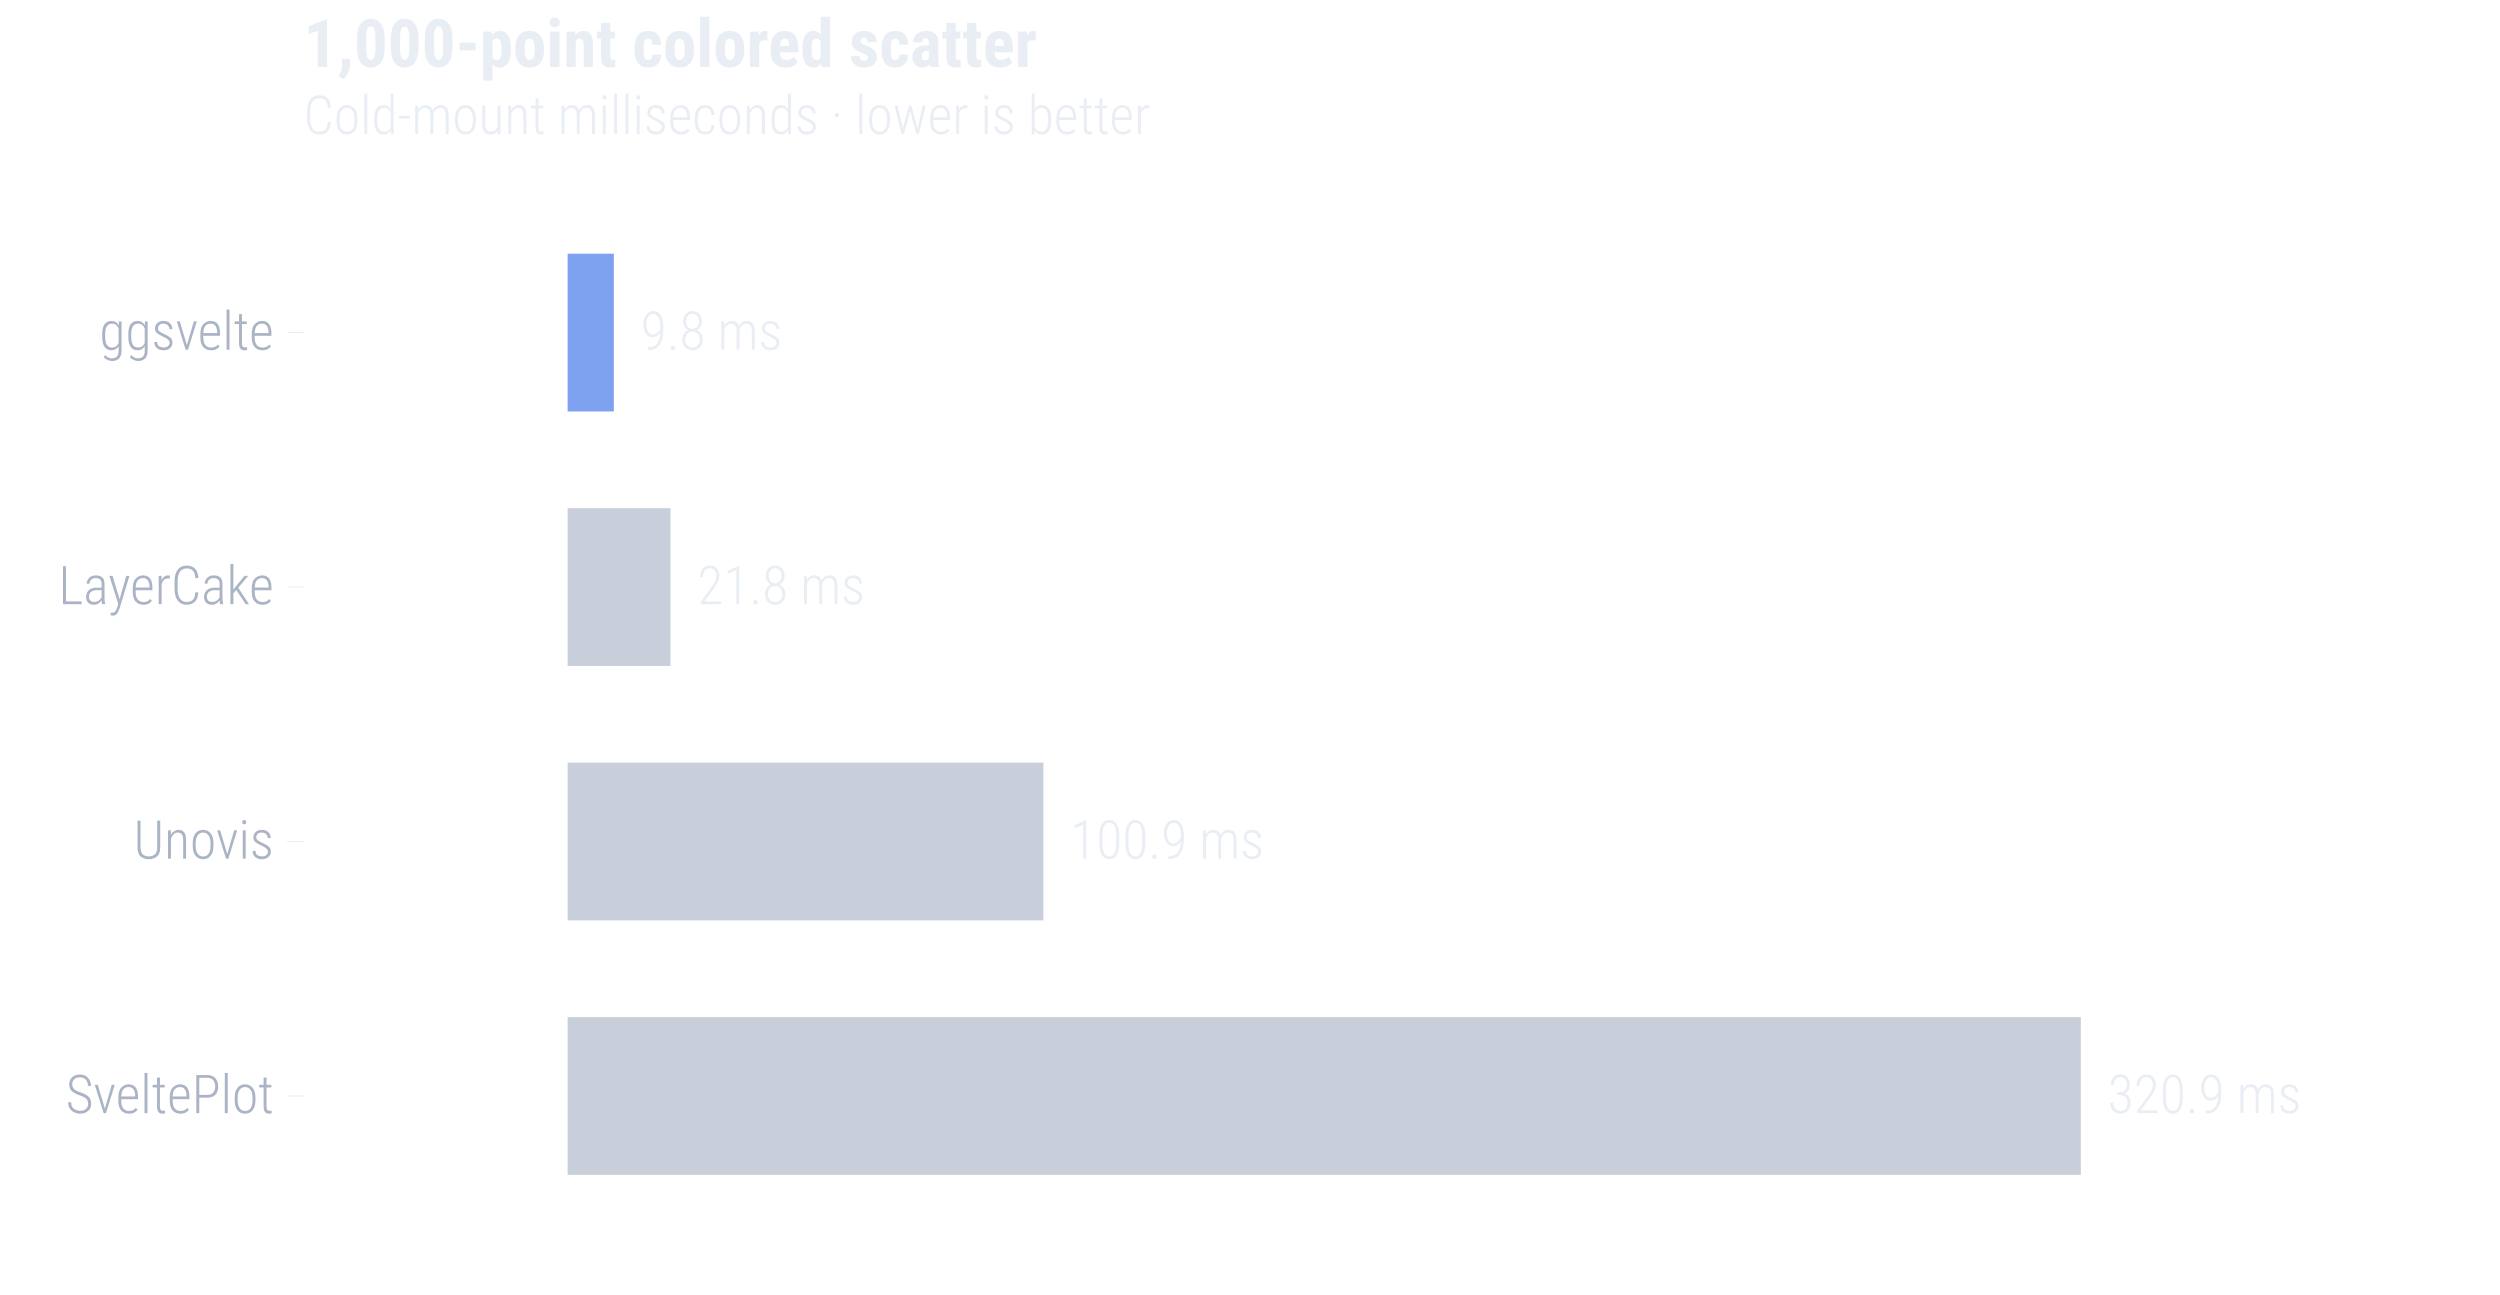
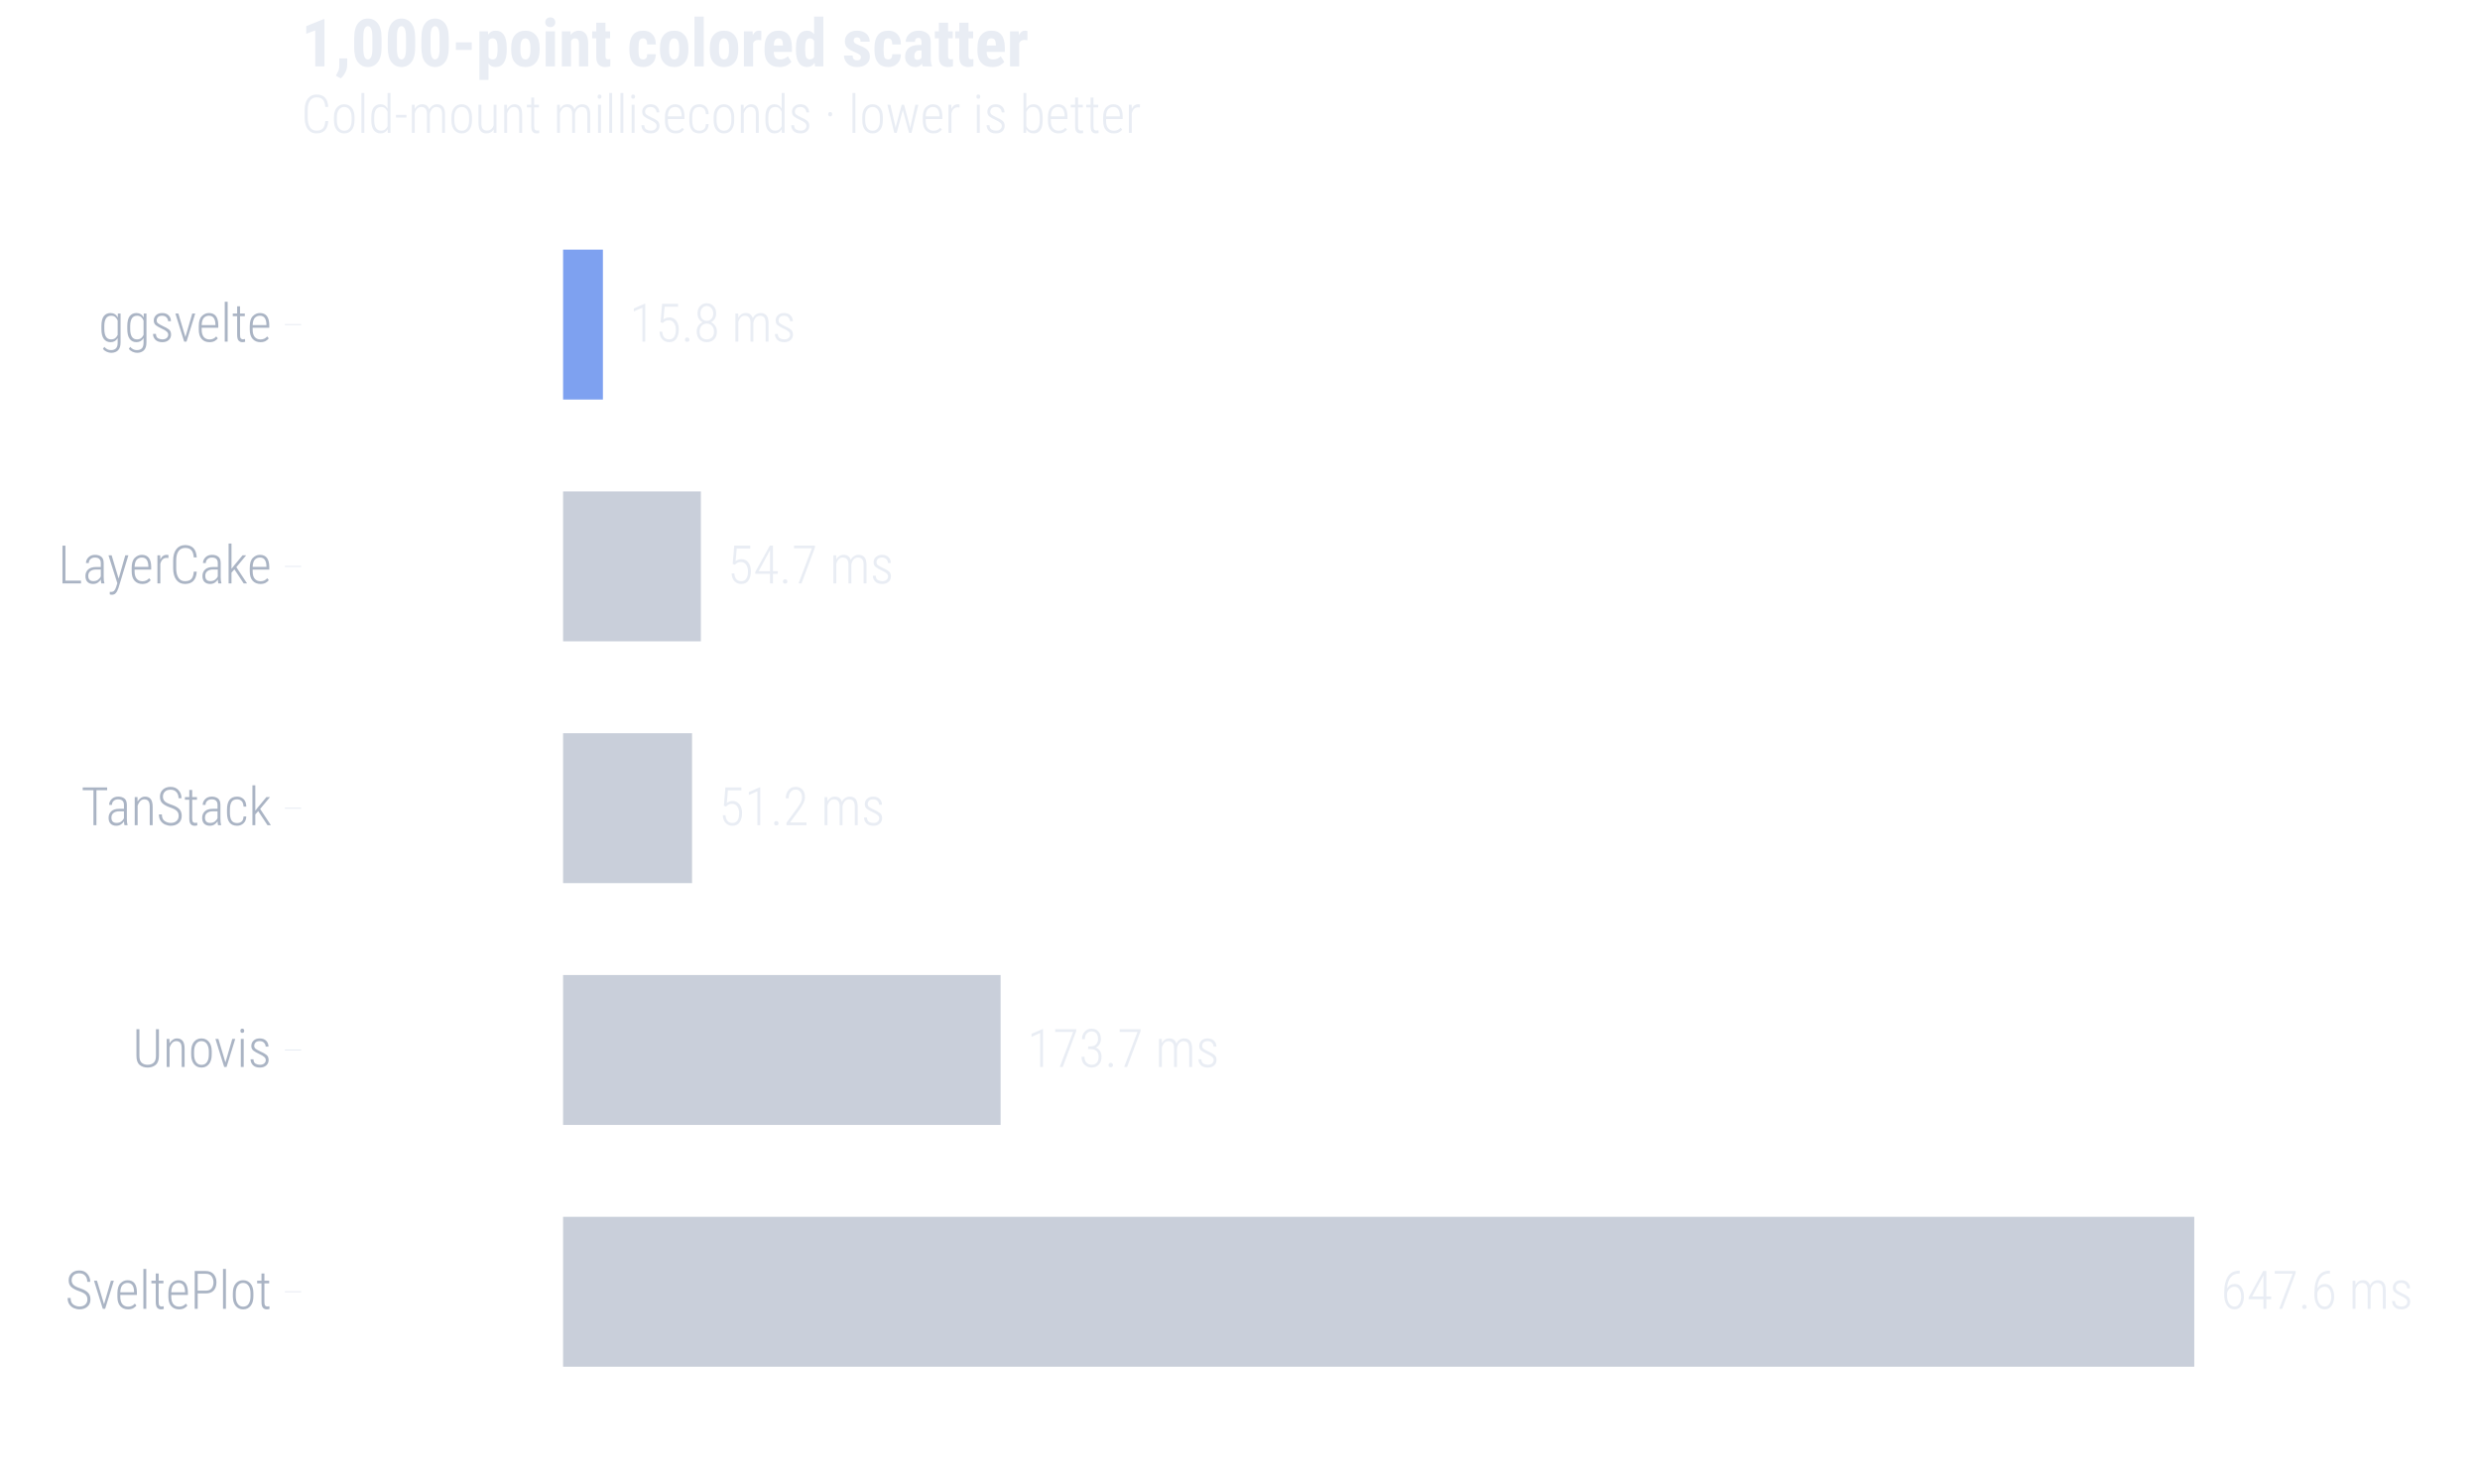
- <svg xmlns="http://www.w3.org/2000/svg" width="560" height="290" viewBox="0 0 560 290" role="img" aria-label="Bar chart of cold-mount time for a 1,000-point colored scatter: ggsvelte 9.8 ms, LayerCake 21.8 ms, Unovis 100.9 ms, SveltePlot 320.9 ms. Lower is better." class="gg-plot" font-family="&quot;Roboto Condensed&quot;, &quot;Arial Narrow&quot;, Arial, sans-serif" font-size="11" font-weight="300" text-rendering="optimizeLegibility" shape-rendering="geometricPrecision">
-   <rect class="gg-paper" width="560" height="290" fill="var(--gg-paper, transparent)" />
+ <svg xmlns="http://www.w3.org/2000/svg" width="560" height="335" viewBox="0 0 560 335" role="img" aria-label="Bar chart of cold-mount time for a 1,000-point colored scatter: ggsvelte 15.8 ms, LayerCake 54.7 ms, TanStack 51.2 ms, Unovis 173.7 ms, SveltePlot 647.6 ms. Lower is better." class="gg-plot" font-family="&quot;Roboto Condensed&quot;, &quot;Arial Narrow&quot;, Arial, sans-serif" font-size="11" font-weight="300" text-rendering="optimizeLegibility" shape-rendering="geometricPrecision">
+   <rect class="gg-paper" width="560" height="335" fill="var(--gg-paper, transparent)" />
  <text class="gg-title" x="68" y="15" font-size="15" font-weight="700" fill="var(--gg-ink, #e9edf4)">1,000-point colored scatter</text>
  <text class="gg-subtitle" x="68" y="30" font-size="12" font-weight="300" fill="var(--gg-ink, #e9edf4)">Cold-mount milliseconds · lower is better</text>
  <defs>
    <clipPath id="gg-clip-0">
-       <rect width="488" height="228" />
+       <rect width="488" height="273" />
    </clipPath>
  </defs>
  <g class="gg-panel" data-panel="0" transform="translate(68,46)">
-     <rect class="gg-panel-background" width="488" height="228" fill="var(--gg-panel, transparent)" />
+     <rect class="gg-panel-background" width="488" height="273" fill="var(--gg-panel, transparent)" />
    <g class="gg-grid" stroke="var(--gg-grid, transparent)" stroke-width="0.25" vector-effect="non-scaling-stroke">
-       <line x1="59.15" y1="0" x2="59.15" y2="228" />
-       <line x1="164.78" y1="0" x2="164.78" y2="228" />
-       <line x1="270.41" y1="0" x2="270.41" y2="228" />
-       <line x1="376.03" y1="0" x2="376.03" y2="228" />
-       <line x1="481.66" y1="0" x2="481.66" y2="228" />
-       <line x1="0" y1="199.5" x2="488" y2="199.5" />
-       <line x1="0" y1="142.5" x2="488" y2="142.5" />
-       <line x1="0" y1="85.5" x2="488" y2="85.5" />
-       <line x1="0" y1="28.5" x2="488" y2="28.5" />
+       <line x1="59.15" y1="0" x2="59.15" y2="273" />
+       <line x1="172.9" y1="0" x2="172.9" y2="273" />
+       <line x1="286.66" y1="0" x2="286.66" y2="273" />
+       <line x1="400.41" y1="0" x2="400.41" y2="273" />
+       <line x1="0" y1="245.7" x2="488" y2="245.7" />
+       <line x1="0" y1="191.1" x2="488" y2="191.1" />
+       <line x1="0" y1="136.5" x2="488" y2="136.5" />
+       <line x1="0" y1="81.9" x2="488" y2="81.9" />
+       <line x1="0" y1="27.3" x2="488" y2="27.3" />
    </g>
    <g class="gg-marks" clip-path="url(#gg-clip-0)">
      <g class="gg-batch gg-rects" data-layer="0">
-         <rect x="59.15" y="10.83" width="10.35" height="35.34" fill="#7ea1f0" />
-         <rect x="59.15" y="67.83" width="23.03" height="35.34" fill="#c9cfda" />
-         <rect x="59.15" y="124.83" width="106.58" height="35.34" fill="#c9cfda" />
-         <rect x="59.15" y="181.83" width="338.96" height="35.34" fill="#c9cfda" />
+         <rect x="59.15" y="10.37" width="8.99" height="33.85" fill="#7ea1f0" />
+         <rect x="59.15" y="64.97" width="31.11" height="33.85" fill="#c9cfda" />
+         <rect x="59.15" y="119.57" width="29.12" height="33.85" fill="#c9cfda" />
+         <rect x="59.15" y="174.17" width="98.79" height="33.85" fill="#c9cfda" />
+         <rect x="59.15" y="228.77" width="368.33" height="33.85" fill="#c9cfda" />
      </g>
      <g class="gg-batch gg-glyphs" data-layer="1" font-size="12" text-anchor="start">
-         <text x="75.5" y="28.5" dy="0.32em" fill="var(--gg-ink, #e9edf4)">9.8 ms</text>
-         <text x="88.18" y="85.5" dy="0.32em" fill="var(--gg-ink, #e9edf4)">21.8 ms</text>
-         <text x="171.73" y="142.5" dy="0.32em" fill="var(--gg-ink, #e9edf4)">100.9 ms</text>
-         <text x="404.11" y="199.5" dy="0.32em" fill="var(--gg-ink, #e9edf4)">320.9 ms</text>
+         <text x="74.14" y="27.3" dy="0.32em" fill="var(--gg-ink, #e9edf4)">15.8 ms</text>
+         <text x="96.26" y="81.9" dy="0.32em" fill="var(--gg-ink, #e9edf4)">54.7 ms</text>
+         <text x="94.27" y="136.5" dy="0.32em" fill="var(--gg-ink, #e9edf4)">51.2 ms</text>
+         <text x="163.95" y="191.1" dy="0.32em" fill="var(--gg-ink, #e9edf4)">173.7 ms</text>
+         <text x="433.48" y="245.7" dy="0.32em" fill="var(--gg-ink, #e9edf4)">647.6 ms</text>
      </g>
    </g>
-     <rect class="gg-panel-border" width="488" height="228" fill="none" stroke="var(--gg-panelBorder, transparent)" stroke-width="0.5" vector-effect="non-scaling-stroke" />
+     <rect class="gg-panel-border" width="488" height="273" fill="none" stroke="var(--gg-panelBorder, transparent)" stroke-width="0.5" vector-effect="non-scaling-stroke" />
  </g>
  <g class="gg-axis gg-axis-y" transform="translate(68,46)">
-     <g class="gg-tick" transform="translate(0,199.5)">
+     <g class="gg-tick" transform="translate(0,245.7)">
      <line x2="-3.67" stroke="var(--gg-tickColor, #e9edf4)" stroke-width="0.25" vector-effect="non-scaling-stroke" />
      <text x="-6.67" dy="0.32em" text-anchor="end" fill="var(--gg-axisText, #aab4c4)" font-size="12" font-weight="300">SveltePlot</text>
    </g>
-     <g class="gg-tick" transform="translate(0,142.5)">
+     <g class="gg-tick" transform="translate(0,191.1)">
      <line x2="-3.67" stroke="var(--gg-tickColor, #e9edf4)" stroke-width="0.25" vector-effect="non-scaling-stroke" />
      <text x="-6.67" dy="0.32em" text-anchor="end" fill="var(--gg-axisText, #aab4c4)" font-size="12" font-weight="300">Unovis</text>
    </g>
-     <g class="gg-tick" transform="translate(0,85.5)">
+     <g class="gg-tick" transform="translate(0,136.5)">
+       <line x2="-3.67" stroke="var(--gg-tickColor, #e9edf4)" stroke-width="0.25" vector-effect="non-scaling-stroke" />
+       <text x="-6.67" dy="0.32em" text-anchor="end" fill="var(--gg-axisText, #aab4c4)" font-size="12" font-weight="300">TanStack</text>
+     </g>
+     <g class="gg-tick" transform="translate(0,81.9)">
      <line x2="-3.67" stroke="var(--gg-tickColor, #e9edf4)" stroke-width="0.25" vector-effect="non-scaling-stroke" />
      <text x="-6.67" dy="0.32em" text-anchor="end" fill="var(--gg-axisText, #aab4c4)" font-size="12" font-weight="300">LayerCake</text>
    </g>
-     <g class="gg-tick" transform="translate(0,28.5)">
+     <g class="gg-tick" transform="translate(0,27.3)">
      <line x2="-3.67" stroke="var(--gg-tickColor, #e9edf4)" stroke-width="0.25" vector-effect="non-scaling-stroke" />
      <text x="-6.67" dy="0.32em" text-anchor="end" fill="var(--gg-axisText, #aab4c4)" font-size="12" font-weight="300">ggsvelte</text>
    </g>
  </g>
</svg>
